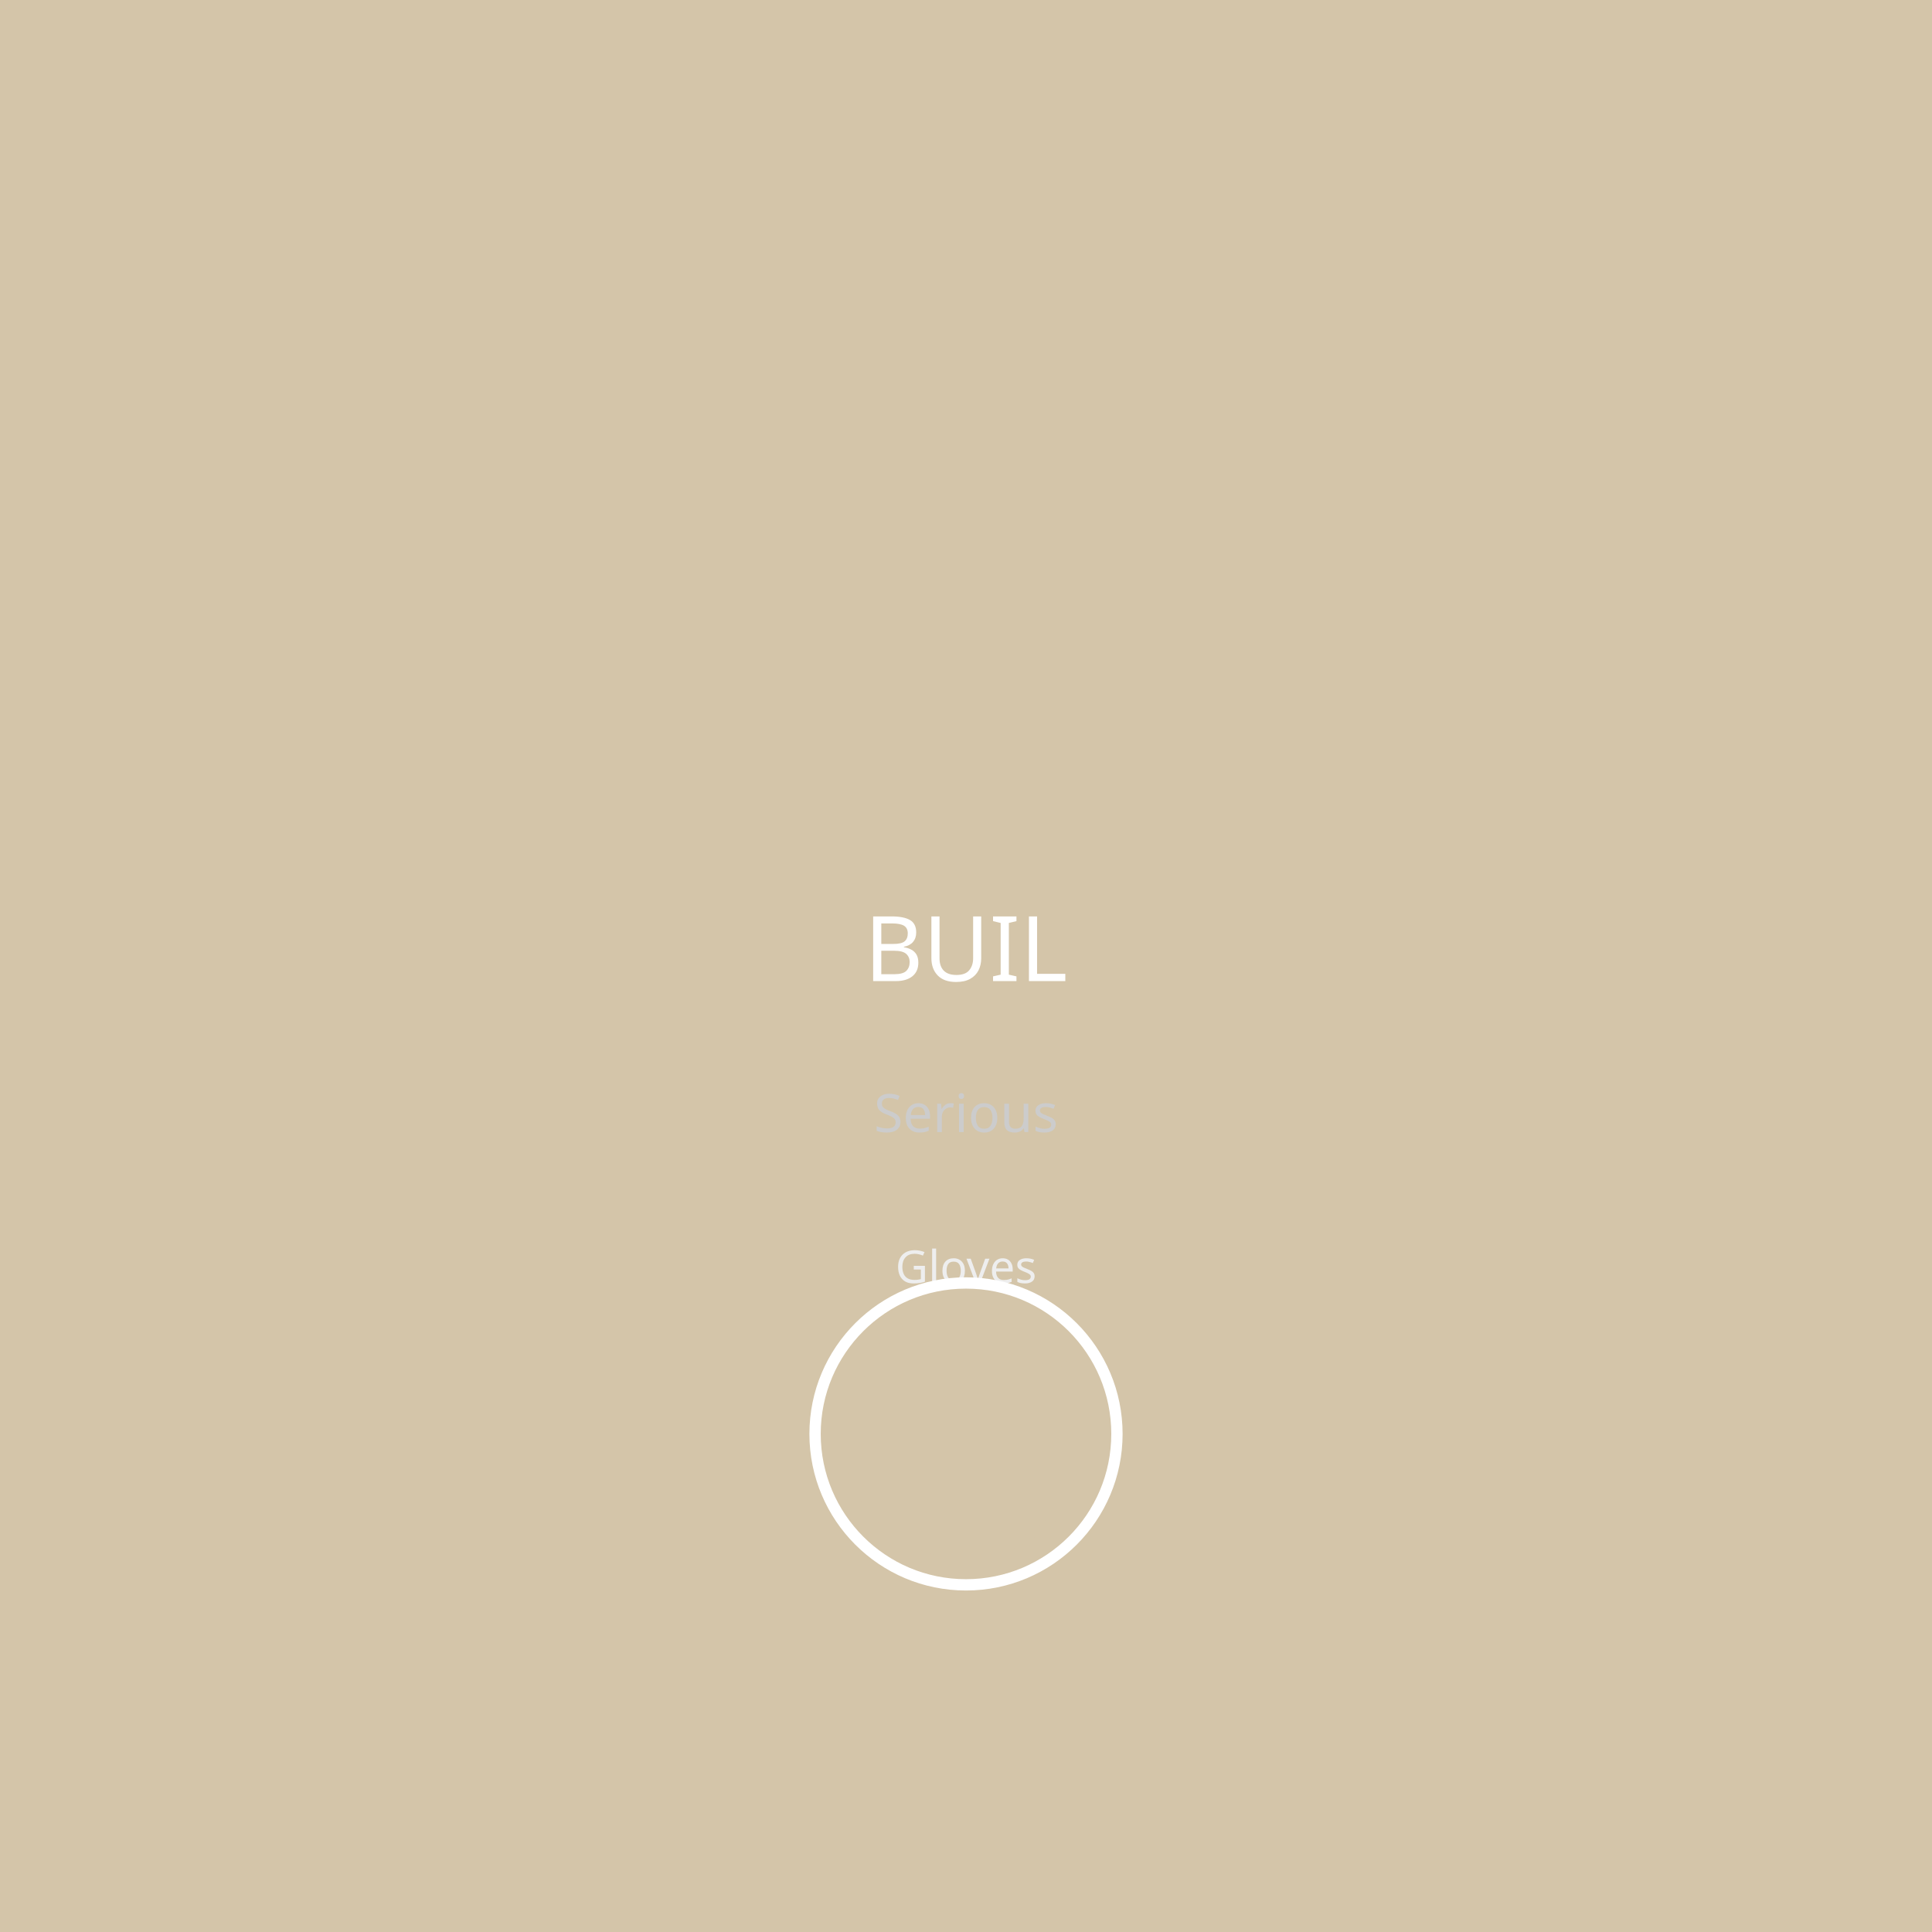
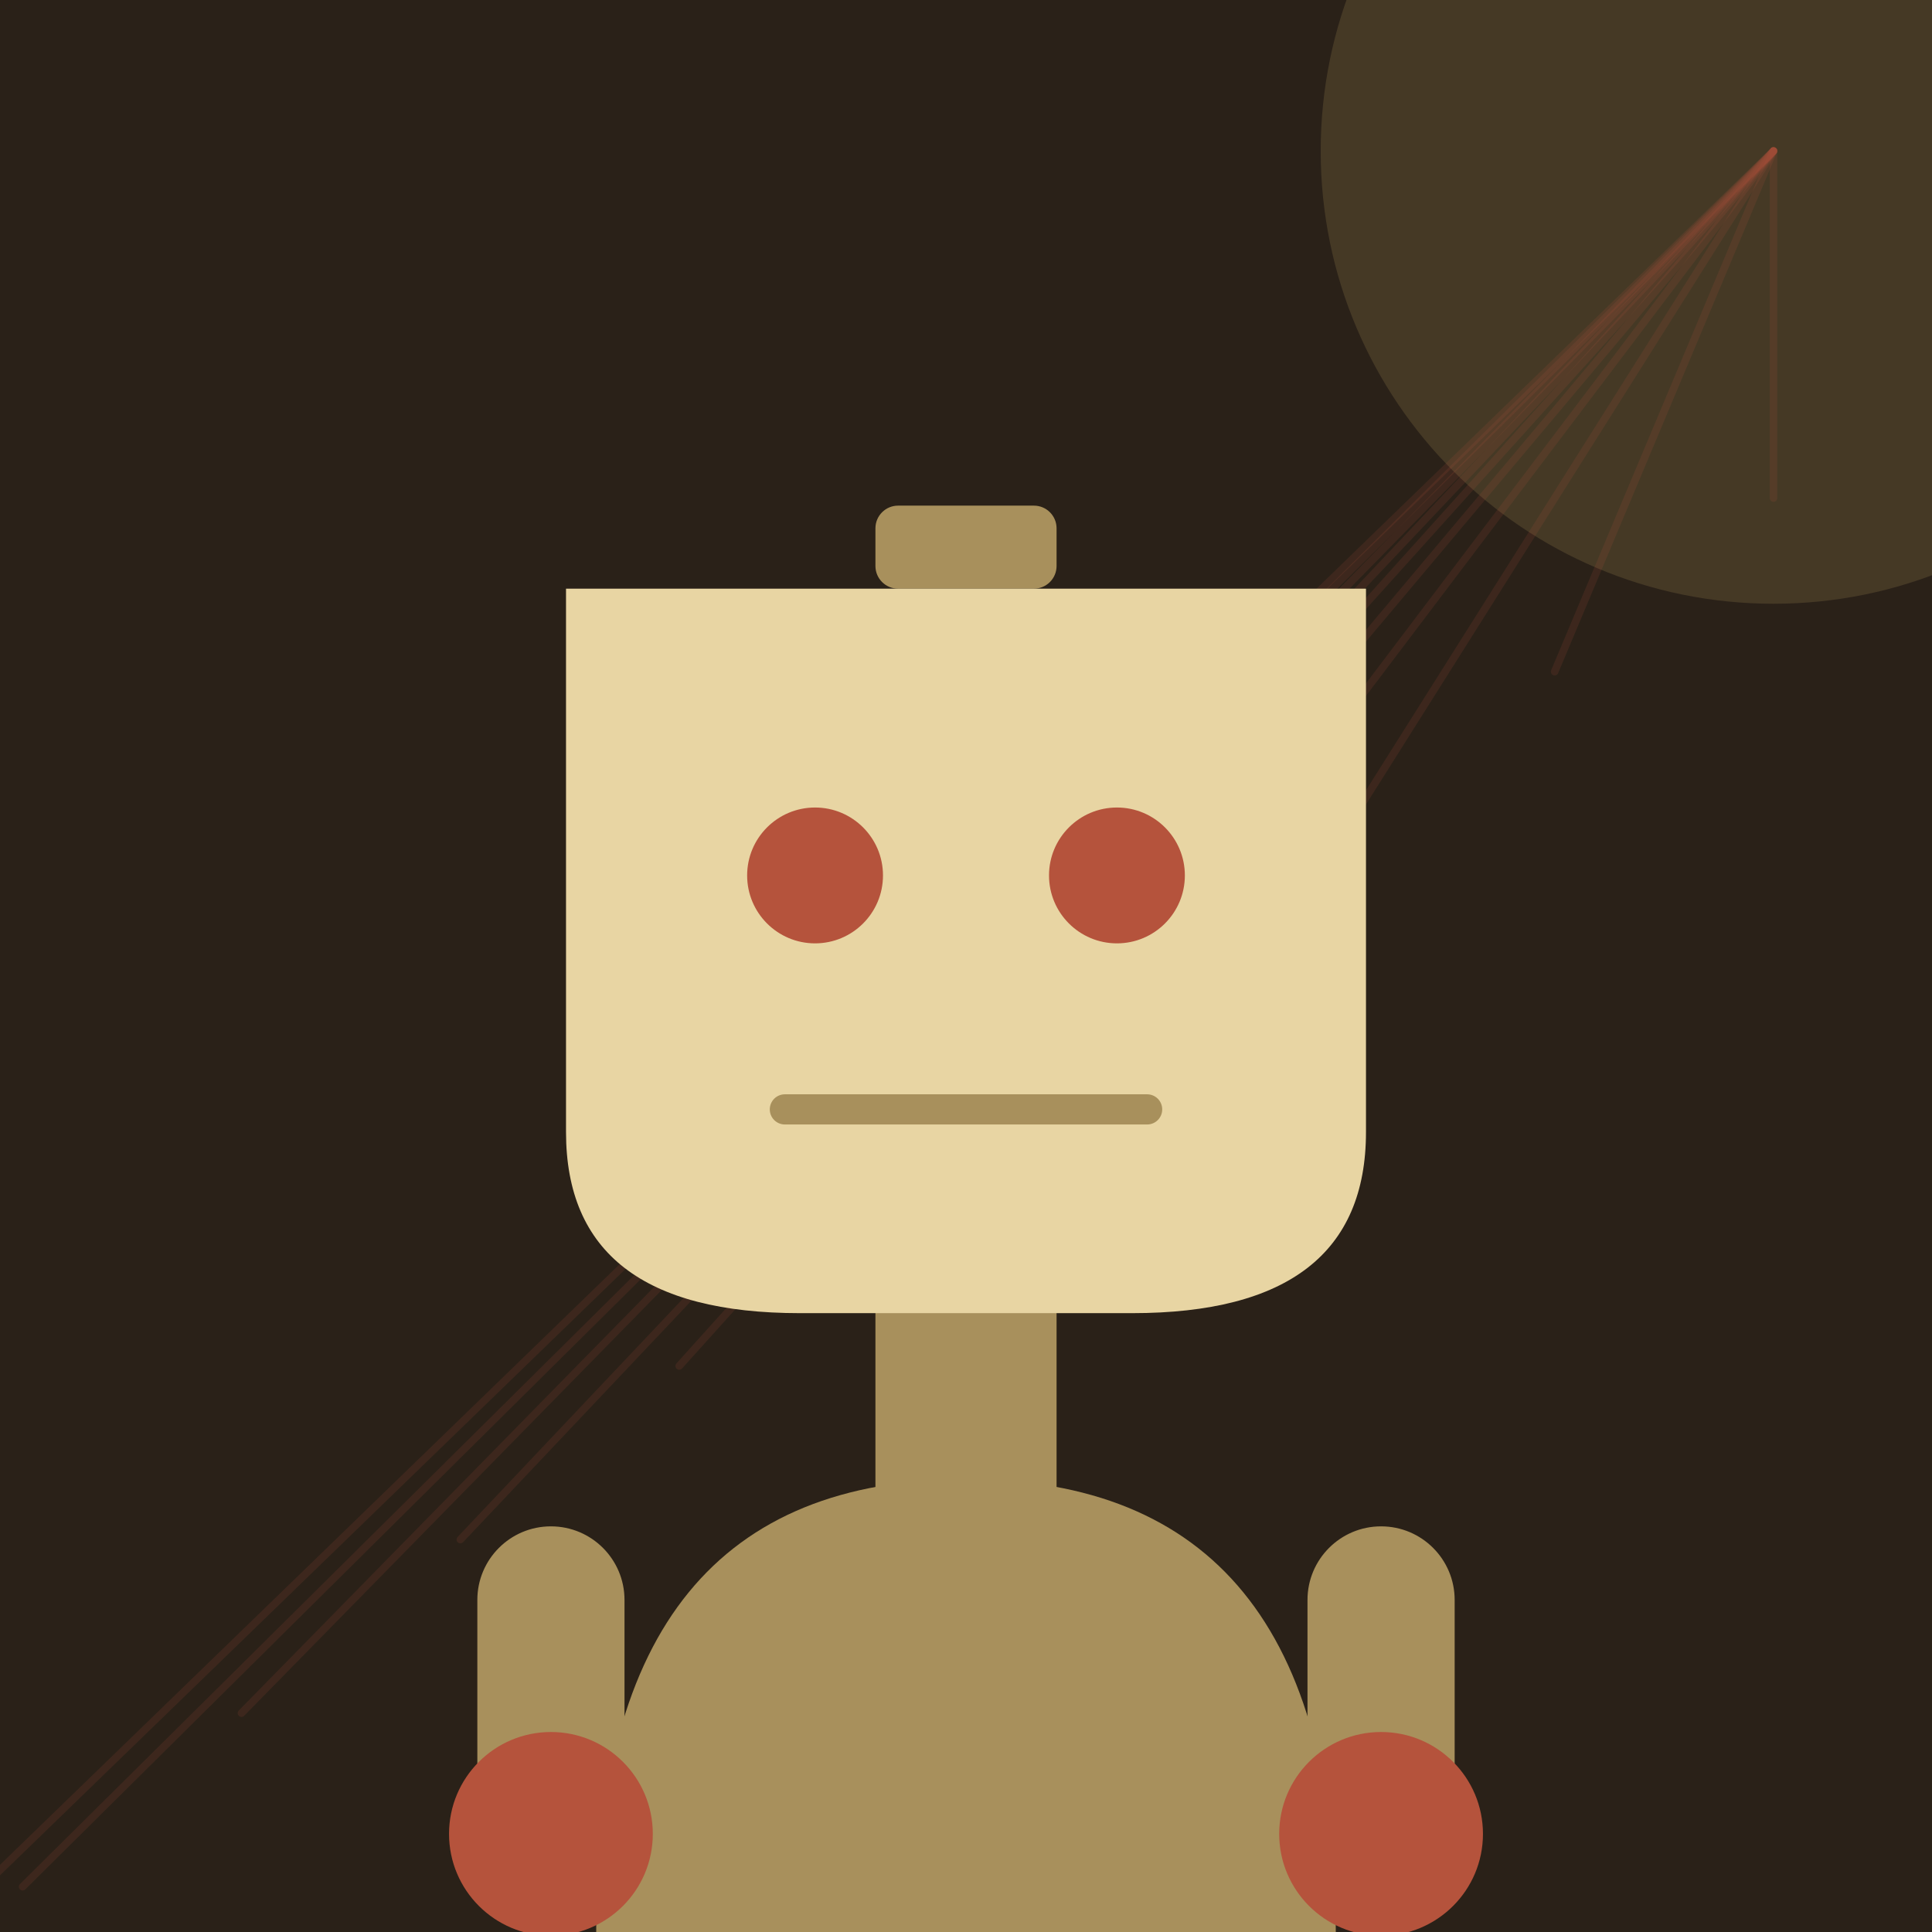
- <svg xmlns="http://www.w3.org/2000/svg" width="512" height="512" viewBox="0 0 512 512">
-   <rect width="512" height="512" fill="#D4C5A9" />
-   <text x="256" y="260" font-family="sans-serif" font-size="24" text-anchor="middle" fill="white">BUIL</text>
-   <text x="256" y="300" font-family="sans-serif" font-size="14" text-anchor="middle" fill="#ccc">Serious</text>
-   <text x="256" y="340" font-family="sans-serif" font-size="12" text-anchor="middle" fill="#eee">Gloves</text>
-   <circle cx="256" cy="380" r="40" fill="none" stroke="white" stroke-width="3" />
-   <circle cx="256" cy="380" r="32" fill="none" stroke="#D4C5A9" stroke-width="2" />
+ <svg xmlns="http://www.w3.org/2000/svg" width="512" height="512" viewBox="0 0 512 512" role="img" aria-label="Builder agent avatar">
+   <rect x="0" y="0" width="512" height="512" fill="#2a2118" />
+   <circle cx="470" cy="40" r="120" fill="#d9b96a" fill-opacity="0.16" />
+   <line x1="470" y1="40" x2="470" y2="132" stroke="#b5533c" stroke-width="2" stroke-opacity="0.14" stroke-linecap="round" />
+   <line x1="470" y1="40" x2="412" y2="178" stroke="#b5533c" stroke-width="2" stroke-opacity="0.14" stroke-linecap="round" />
+   <line x1="470" y1="40" x2="354" y2="224" stroke="#b5533c" stroke-width="2" stroke-opacity="0.14" stroke-linecap="round" />
+   <line x1="470" y1="40" x2="296" y2="270" stroke="#b5533c" stroke-width="2" stroke-opacity="0.14" stroke-linecap="round" />
+   <line x1="470" y1="40" x2="238" y2="316" stroke="#b5533c" stroke-width="2" stroke-opacity="0.14" stroke-linecap="round" />
+   <line x1="470" y1="40" x2="180" y2="362" stroke="#b5533c" stroke-width="2" stroke-opacity="0.14" stroke-linecap="round" />
+   <line x1="470" y1="40" x2="122" y2="408" stroke="#b5533c" stroke-width="2" stroke-opacity="0.14" stroke-linecap="round" />
+   <line x1="470" y1="40" x2="64" y2="454" stroke="#b5533c" stroke-width="2" stroke-opacity="0.14" stroke-linecap="round" />
+   <line x1="470" y1="40" x2="6" y2="500" stroke="#b5533c" stroke-width="2" stroke-opacity="0.14" stroke-linecap="round" />
+   <line x1="470" y1="40" x2="-52" y2="546" stroke="#b5533c" stroke-width="2" stroke-opacity="0.14" stroke-linecap="round" />
+   <rect x="124" y="402" width="44" height="110" fill="#a8905c" rx="22" stroke="#2a2118" stroke-width="5" />
+   <rect x="344" y="402" width="44" height="110" fill="#a8905c" rx="22" stroke="#2a2118" stroke-width="5" />
+   <path d="M158 512 Q158 392 256 392 Q354 392 354 512 Z" fill="#a8905c" />
+   <rect x="232" y="344" width="48" height="56" fill="#a8905c" />
+   <rect x="232" y="134" width="48" height="22" fill="#a8905c" rx="6" />
+   <path d="M150 156 H362 V300 Q362 348 300 348 H212 Q150 348 150 300 Z" fill="#e8d5a3" />
+   <circle cx="216" cy="232" r="18" fill="#b5533c" />
+   <circle cx="296" cy="232" r="18" fill="#b5533c" />
+   <path d="M208 294 H304" fill="none" stroke="#a8905c" stroke-width="8" stroke-opacity="1" stroke-linecap="round" />
+   <circle cx="146" cy="486" r="27" fill="#b5533c" />
+   <circle cx="366" cy="486" r="27" fill="#b5533c" />
</svg>
